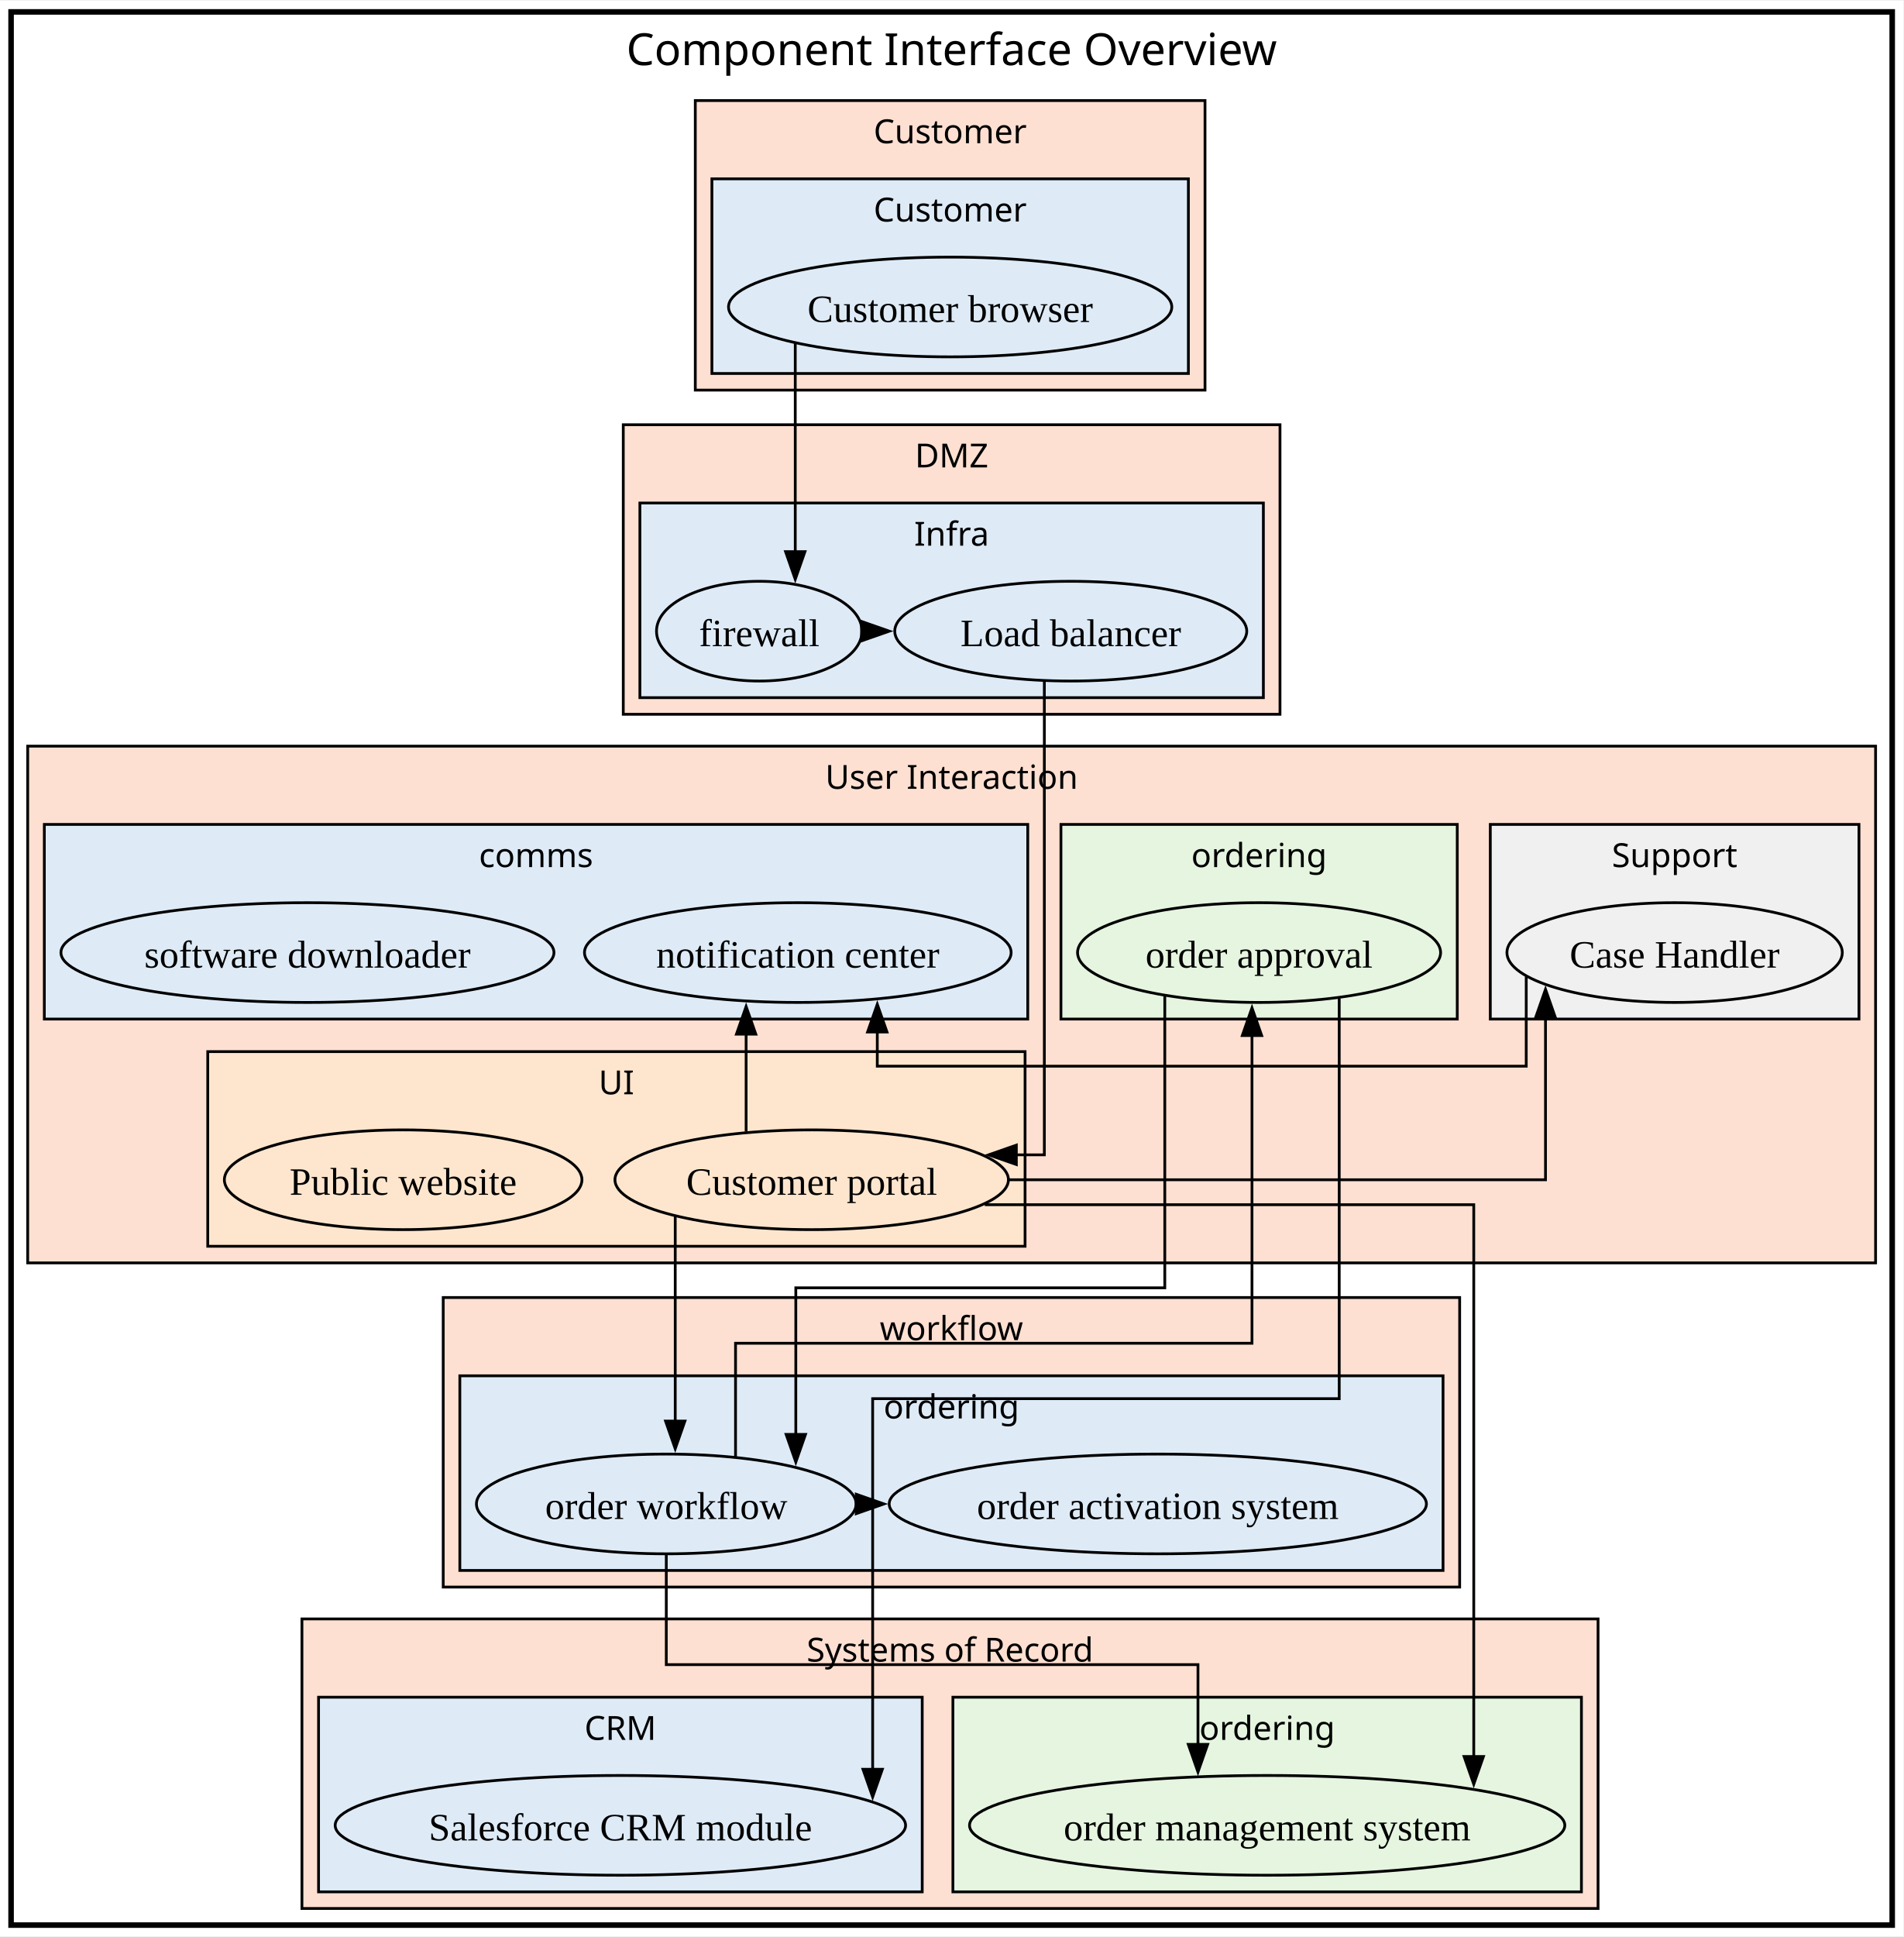
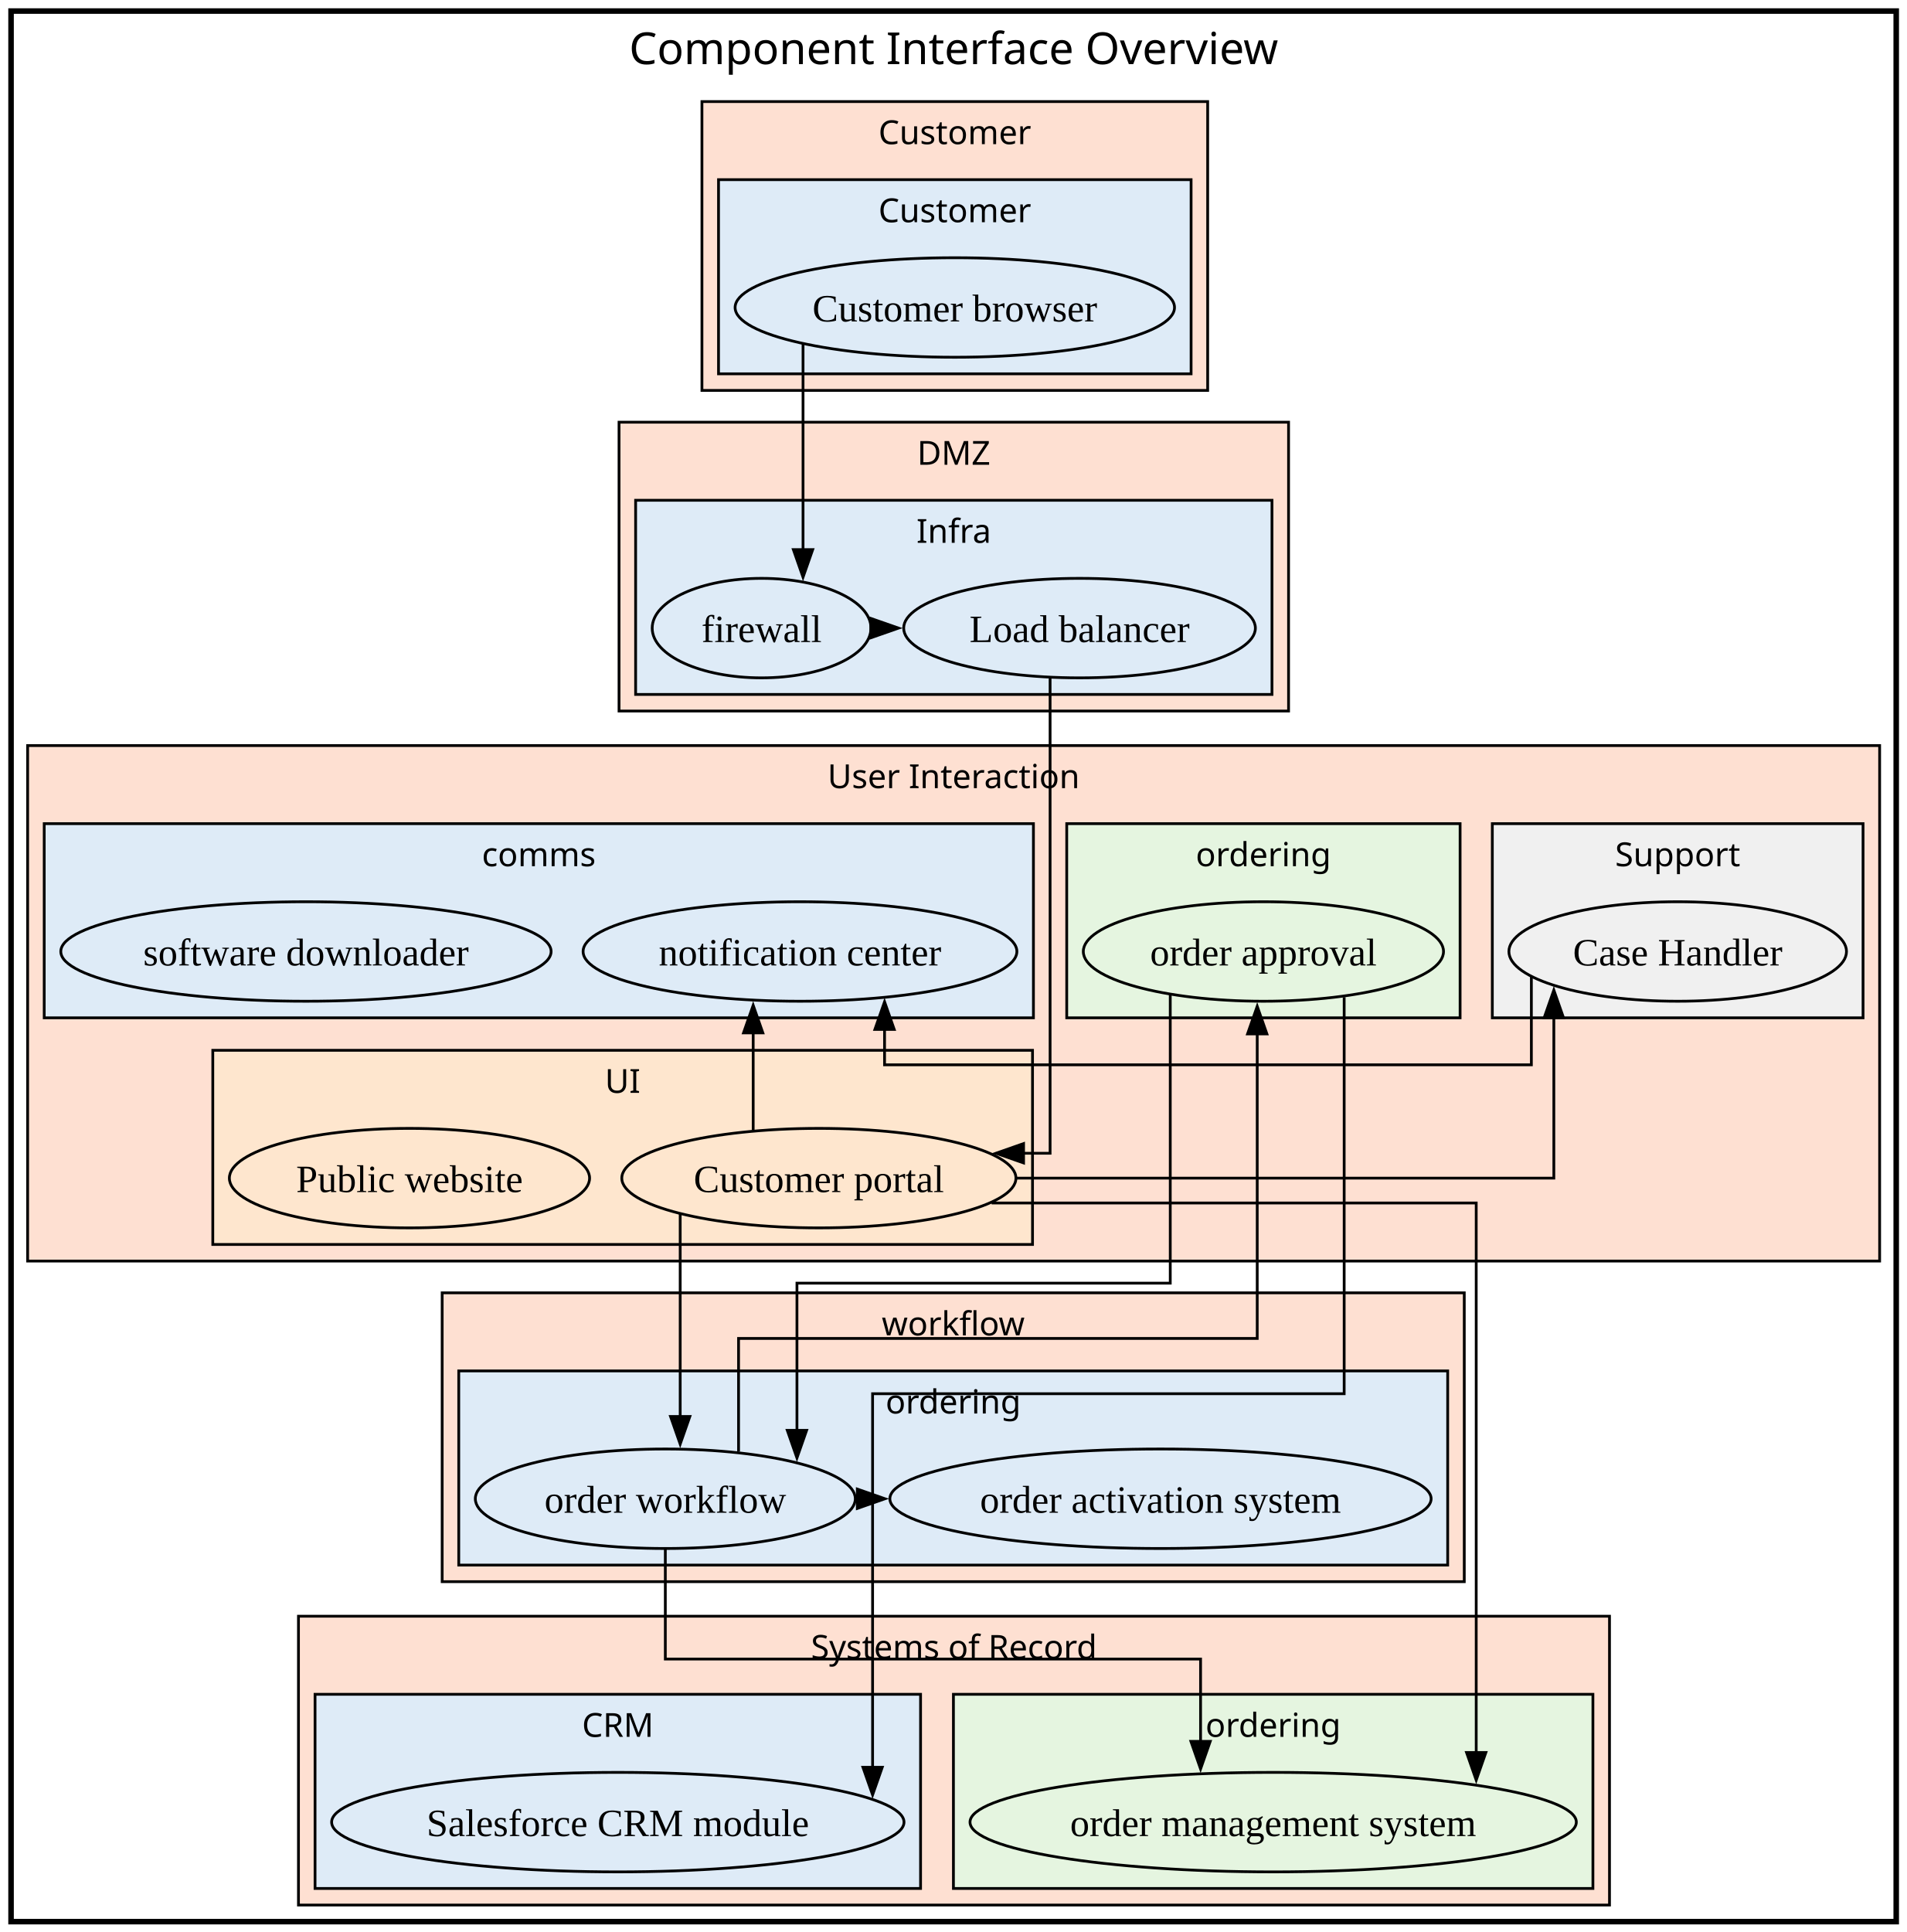
- <svg xmlns="http://www.w3.org/2000/svg" xmlns:xlink="http://www.w3.org/1999/xlink" width="687pt" height="699pt" viewBox="0.00 0.00 687.09 698.50">
-   <g id="graph0" class="graph" transform="scale(1 1) rotate(0) translate(4 694.5)">
-     <polygon fill="white" stroke="none" points="-4,4 -4,-694.5 683.09,-694.5 683.09,4 -4,4" />
+ <svg xmlns="http://www.w3.org/2000/svg" xmlns:xlink="http://www.w3.org/1999/xlink" width="690pt" height="699pt" viewBox="0.00 0.00 690.00 699.00">
+   <g id="graph0" class="graph" transform="scale(1 1) rotate(0) translate(4 695.25)">
+     <polygon fill="white" stroke="none" points="-4,4 -4,-695.25 686.15,-695.25 686.15,4 -4,4" />
    <g id="clust1" class="cluster">
      <g id="a_clust1">
        <a xlink:title="Component Interface Overview">
-           <polygon fill="none" stroke="black" stroke-width="2" points="0,0 0,-690.5 679.09,-690.5 679.09,0 0,0" />
-           <text text-anchor="middle" x="339.54" y="-671.3" font-family="Arial Bold" font-size="16.00">Component Interface Overview</text>
+           <polygon fill="none" stroke="black" stroke-width="2" points="0,0 0,-691.25 682.15,-691.25 682.15,0 0,0" />
+           <text xml:space="preserve" text-anchor="middle" x="341.08" y="-672.05" font-family="Arial Bold" font-size="16.00">Component Interface Overview</text>
        </a>
      </g>
    </g>
    <g id="clust2" class="cluster">
      <g id="a_clust2">
        <a xlink:title="Customer">
-           <polygon fill="#fee0d2" stroke="black" points="247,-554 247,-658.5 431.01,-658.5 431.01,-554 247,-554" />
-           <text text-anchor="middle" x="339.01" y="-643.1" font-family="Arial Bold" font-size="12.00">Customer</text>
+           <polygon fill="#fee0d2" stroke="black" points="250,-554 250,-658.5 433,-658.5 433,-554 250,-554" />
+           <text xml:space="preserve" text-anchor="middle" x="341.5" y="-643.1" font-family="Arial Bold" font-size="12.00">Customer</text>
        </a>
      </g>
    </g>
    <g id="clust3" class="cluster">
      <g id="a_clust3">
        <a xlink:title="Customer">
-           <polygon fill="#deebf7" stroke="black" points="253,-560 253,-630.25 425.01,-630.25 425.01,-560 253,-560" />
-           <text text-anchor="middle" x="339.01" y="-614.85" font-family="Arial Bold" font-size="12.00">Customer</text>
+           <polygon fill="#deebf7" stroke="black" points="256,-560 256,-630.25 427,-630.25 427,-560 256,-560" />
+           <text xml:space="preserve" text-anchor="middle" x="341.5" y="-614.85" font-family="Arial Bold" font-size="12.00">Customer</text>
        </a>
      </g>
    </g>
    <g id="clust4" class="cluster">
      <g id="a_clust4">
        <a xlink:title="DMZ">
-           <polygon fill="#fee0d2" stroke="black" points="221,-437 221,-541.5 458.08,-541.5 458.08,-437 221,-437" />
-           <text text-anchor="middle" x="339.54" y="-526.1" font-family="Arial Bold" font-size="12.00">DMZ</text>
+           <polygon fill="#fee0d2" stroke="black" points="220,-438 220,-542.5 462.27,-542.5 462.27,-438 220,-438" />
+           <text xml:space="preserve" text-anchor="middle" x="341.13" y="-527.1" font-family="Arial Bold" font-size="12.00">DMZ</text>
        </a>
      </g>
    </g>
    <g id="clust5" class="cluster">
      <g id="a_clust5">
        <a xlink:title="Infra">
-           <polygon fill="#deebf7" stroke="black" points="227,-443 227,-513.25 452.08,-513.25 452.08,-443 227,-443" />
-           <text text-anchor="middle" x="339.54" y="-497.85" font-family="Arial Bold" font-size="12.00">Infra</text>
+           <polygon fill="#deebf7" stroke="black" points="226,-444 226,-514.25 456.27,-514.25 456.27,-444 226,-444" />
+           <text xml:space="preserve" text-anchor="middle" x="341.13" y="-498.85" font-family="Arial Bold" font-size="12.00">Infra</text>
        </a>
      </g>
    </g>
    <g id="clust6" class="cluster">
      <g id="a_clust6">
        <a xlink:title="User Interaction">
-           <polygon fill="#fee0d2" stroke="black" points="6,-239 6,-425.5 673.09,-425.5 673.09,-239 6,-239" />
-           <text text-anchor="middle" x="339.54" y="-410.1" font-family="Arial Bold" font-size="12.00">User Interaction</text>
+           <polygon fill="#fee0d2" stroke="black" points="6,-239 6,-425.5 676.15,-425.5 676.15,-239 6,-239" />
+           <text xml:space="preserve" text-anchor="middle" x="341.08" y="-410.1" font-family="Arial Bold" font-size="12.00">User Interaction</text>
        </a>
      </g>
    </g>
    <g id="clust7" class="cluster">
      <g id="a_clust7">
        <a xlink:title="comms">
-           <polygon fill="#deebf7" stroke="black" points="12,-327 12,-397.25 367.02,-397.25 367.02,-327 12,-327" />
-           <text text-anchor="middle" x="189.51" y="-381.85" font-family="Arial Bold" font-size="12.00">comms</text>
+           <polygon fill="#deebf7" stroke="black" points="12,-327 12,-397.25 369.95,-397.25 369.95,-327 12,-327" />
+           <text xml:space="preserve" text-anchor="middle" x="190.98" y="-381.85" font-family="Arial Bold" font-size="12.00">comms</text>
        </a>
      </g>
    </g>
    <g id="clust8" class="cluster">
      <g id="a_clust8">
        <a xlink:title="ordering">
-           <polygon fill="#e5f5e0" stroke="black" points="379,-327 379,-397.25 522.07,-397.25 522.07,-327 379,-327" />
-           <text text-anchor="middle" x="450.53" y="-381.85" font-family="Arial Bold" font-size="12.00">ordering</text>
+           <polygon fill="#e5f5e0" stroke="black" points="382,-327 382,-397.25 524.34,-397.25 524.34,-327 382,-327" />
+           <text xml:space="preserve" text-anchor="middle" x="453.17" y="-381.85" font-family="Arial Bold" font-size="12.00">ordering</text>
        </a>
      </g>
    </g>
    <g id="clust9" class="cluster">
      <g id="a_clust9">
        <a xlink:title="Support">
-           <polygon fill="#f0f0f0" stroke="black" points="534,-327 534,-397.25 667.09,-397.25 667.09,-327 534,-327" />
-           <text text-anchor="middle" x="600.54" y="-381.85" font-family="Arial Bold" font-size="12.00">Support</text>
+           <polygon fill="#f0f0f0" stroke="black" points="536,-327 536,-397.25 670.15,-397.25 670.15,-327 536,-327" />
+           <text xml:space="preserve" text-anchor="middle" x="603.08" y="-381.85" font-family="Arial Bold" font-size="12.00">Support</text>
        </a>
      </g>
    </g>
    <g id="clust10" class="cluster">
      <g id="a_clust10">
        <a xlink:title="UI">
-           <polygon fill="#fee6ce" stroke="black" points="71,-245 71,-315.25 366.05,-315.25 366.05,-245 71,-245" />
-           <text text-anchor="middle" x="218.52" y="-299.85" font-family="Arial Bold" font-size="12.00">UI</text>
+           <polygon fill="#fee6ce" stroke="black" points="73,-245 73,-315.25 369.62,-315.25 369.62,-245 73,-245" />
+           <text xml:space="preserve" text-anchor="middle" x="221.31" y="-299.85" font-family="Arial Bold" font-size="12.00">UI</text>
        </a>
      </g>
    </g>
    <g id="clust11" class="cluster">
      <g id="a_clust11">
        <a xlink:title="workflow">
-           <polygon fill="#fee0d2" stroke="black" points="156,-122 156,-226.5 522.94,-226.5 522.94,-122 156,-122" />
-           <text text-anchor="middle" x="339.47" y="-211.1" font-family="Arial Bold" font-size="12.00">workflow</text>
+           <polygon fill="#fee0d2" stroke="black" points="156,-123 156,-227.5 525.85,-227.5 525.85,-123 156,-123" />
+           <text xml:space="preserve" text-anchor="middle" x="340.93" y="-212.1" font-family="Arial Bold" font-size="12.00">workflow</text>
        </a>
      </g>
    </g>
    <g id="clust12" class="cluster">
      <g id="a_clust12">
        <a xlink:title="ordering">
-           <polygon fill="#deebf7" stroke="black" points="162,-128 162,-198.25 516.94,-198.25 516.94,-128 162,-128" />
-           <text text-anchor="middle" x="339.47" y="-182.85" font-family="Arial Bold" font-size="12.00">ordering</text>
+           <polygon fill="#deebf7" stroke="black" points="162,-129 162,-199.25 519.85,-199.25 519.85,-129 162,-129" />
+           <text xml:space="preserve" text-anchor="middle" x="340.93" y="-183.85" font-family="Arial Bold" font-size="12.00">ordering</text>
        </a>
      </g>
    </g>
    <g id="clust13" class="cluster">
      <g id="a_clust13">
        <a xlink:title="Systems of Record">
-           <polygon fill="#fee0d2" stroke="black" points="105,-6 105,-110.5 572.9,-110.5 572.9,-6 105,-6" />
-           <text text-anchor="middle" x="338.95" y="-95.1" font-family="Arial Bold" font-size="12.00">Systems of Record</text>
+           <polygon fill="#fee0d2" stroke="black" points="104,-6 104,-110.5 578.4,-110.5 578.4,-6 104,-6" />
+           <text xml:space="preserve" text-anchor="middle" x="341.2" y="-95.1" font-family="Arial Bold" font-size="12.00">Systems of Record</text>
        </a>
      </g>
    </g>
    <g id="clust14" class="cluster">
      <g id="a_clust14">
        <a xlink:title="CRM">
-           <polygon fill="#deebf7" stroke="black" points="111,-12 111,-82.25 328.92,-82.25 328.92,-12 111,-12" />
-           <text text-anchor="middle" x="219.96" y="-66.85" font-family="Arial Bold" font-size="12.00">CRM</text>
+           <polygon fill="#deebf7" stroke="black" points="110,-12 110,-82.25 329.11,-82.25 329.11,-12 110,-12" />
+           <text xml:space="preserve" text-anchor="middle" x="219.56" y="-66.85" font-family="Arial Bold" font-size="12.00">CRM</text>
        </a>
      </g>
    </g>
    <g id="clust15" class="cluster">
      <g id="a_clust15">
        <a xlink:title="ordering">
-           <polygon fill="#e5f5e0" stroke="black" points="340,-12 340,-82.25 566.9,-82.25 566.9,-12 340,-12" />
-           <text text-anchor="middle" x="453.45" y="-66.85" font-family="Arial Bold" font-size="12.00">ordering</text>
+           <polygon fill="#e5f5e0" stroke="black" points="341,-12 341,-82.25 572.4,-82.25 572.4,-12 341,-12" />
+           <text xml:space="preserve" text-anchor="middle" x="456.7" y="-66.85" font-family="Arial Bold" font-size="12.00">ordering</text>
        </a>
      </g>
    </g>
    <g id="node1" class="node">
      <g id="a_node1">
        <a xlink:title="Customer browser">
-           <ellipse fill="none" stroke="black" cx="339.01" cy="-584" rx="80.01" ry="18" />
-           <text text-anchor="middle" x="339.01" y="-578.58" font-family="Times New Roman,serif" font-size="14.00">Customer browser</text>
+           <ellipse fill="none" stroke="black" cx="341.5" cy="-584" rx="79.5" ry="18" />
+           <text xml:space="preserve" text-anchor="middle" x="341.5" y="-578.95" font-family="Times New Roman,serif" font-size="14.00">Customer browser</text>
        </a>
      </g>
    </g>
    <g id="node2" class="node">
      <g id="a_node2">
        <a xlink:title="firewall">
-           <ellipse fill="none" stroke="black" cx="270.09" cy="-467" rx="37.09" ry="18" />
-           <text text-anchor="middle" x="270.09" y="-461.57" font-family="Times New Roman,serif" font-size="14.00">firewall</text>
+           <ellipse fill="none" stroke="black" cx="271.58" cy="-468" rx="39.58" ry="18" />
+           <text xml:space="preserve" text-anchor="middle" x="271.58" y="-462.95" font-family="Times New Roman,serif" font-size="14.00">firewall</text>
        </a>
      </g>
    </g>
    <g id="edge11" class="edge">
      <g id="a_edge11">
        <a xlink:title="infra: http traffic">
-           <path fill="none" stroke="black" d="M283.09,-571.03C283.09,-571.03 283.09,-495.7 283.09,-495.7" />
-           <polygon fill="black" stroke="black" points="286.59,-495.7 283.09,-485.7 279.59,-495.7 286.59,-495.7" />
+           <path fill="none" stroke="black" d="M286.58,-570.69C286.58,-570.69 286.58,-496.4 286.58,-496.4" />
+           <polygon fill="black" stroke="black" points="290.08,-496.4 286.58,-486.4 283.08,-496.4 290.08,-496.4" />
        </a>
      </g>
    </g>
    <g id="node3" class="node">
      <g id="a_node3">
        <a xlink:title="Load balancer">
-           <ellipse fill="none" stroke="black" cx="382.54" cy="-467" rx="63.54" ry="18" />
-           <text text-anchor="middle" x="382.54" y="-461.57" font-family="Times New Roman,serif" font-size="14.00">Load balancer</text>
+           <ellipse fill="none" stroke="black" cx="386.63" cy="-468" rx="63.63" ry="18" />
+           <text xml:space="preserve" text-anchor="middle" x="386.63" y="-462.95" font-family="Times New Roman,serif" font-size="14.00">Load balancer</text>
        </a>
      </g>
    </g>
    <g id="edge12" class="edge">
      <g id="a_edge12">
        <a xlink:title="infra: http traffic">
-           <path fill="none" stroke="black" d="M307.54,-467C307.54,-467 308.64,-467 308.64,-467" />
-           <polygon fill="black" stroke="black" points="307.03,-470.5 317.03,-467 307.03,-463.5 307.03,-470.5" />
+           <path fill="none" stroke="black" d="M311.5,-468C311.5,-468 312.61,-468 312.61,-468" />
+           <polygon fill="black" stroke="black" points="311.13,-471.5 321.13,-468 311.13,-464.5 311.13,-471.5" />
        </a>
      </g>
    </g>
    <g id="node9" class="node">
      <g id="a_node9">
        <a xlink:title="Customer portal">
-           <ellipse fill="none" stroke="black" cx="289.02" cy="-269" rx="71.02" ry="18" />
-           <text text-anchor="middle" x="289.02" y="-263.57" font-family="Times New Roman,serif" font-size="14.00">Customer portal</text>
+           <ellipse fill="none" stroke="black" cx="292.31" cy="-269" rx="71.31" ry="18" />
+           <text xml:space="preserve" text-anchor="middle" x="292.31" y="-263.95" font-family="Times New Roman,serif" font-size="14.00">Customer portal</text>
        </a>
      </g>
    </g>
    <g id="edge13" class="edge">
      <g id="a_edge13">
        <a xlink:title="infra: http traffic">
-           <path fill="none" stroke="black" d="M373.01,-448.88C373.01,-401.57 373.01,-278 373.01,-278 373.01,-278 362.9,-278 362.9,-278" />
-           <polygon fill="black" stroke="black" points="362.9,-274.5 352.9,-278 362.9,-281.5 362.9,-274.5" />
+           <path fill="none" stroke="black" d="M375.98,-449.78C375.98,-402.23 375.98,-278 375.98,-278 375.98,-278 366.38,-278 366.38,-278" />
+           <polygon fill="black" stroke="black" points="366.38,-274.5 356.38,-278 366.38,-281.5 366.38,-274.5" />
        </a>
      </g>
    </g>
    <g id="node4" class="node">
      <g id="a_node4">
        <a xlink:title="software downloader">
-           <ellipse fill="none" stroke="black" cx="106.99" cy="-351" rx="88.99" ry="18" />
-           <text text-anchor="middle" x="106.99" y="-345.57" font-family="Times New Roman,serif" font-size="14.00">software downloader</text>
+           <ellipse fill="none" stroke="black" cx="106.71" cy="-351" rx="88.71" ry="18" />
+           <text xml:space="preserve" text-anchor="middle" x="106.71" y="-345.95" font-family="Times New Roman,serif" font-size="14.00">software downloader</text>
        </a>
      </g>
    </g>
    <g id="node5" class="node">
      <g id="a_node5">
        <a xlink:title="notification center">
-           <ellipse fill="none" stroke="black" cx="284.01" cy="-351" rx="77.01" ry="18" />
-           <text text-anchor="middle" x="284.01" y="-345.57" font-family="Times New Roman,serif" font-size="14.00">notification center</text>
+           <ellipse fill="none" stroke="black" cx="285.48" cy="-351" rx="78.48" ry="18" />
+           <text xml:space="preserve" text-anchor="middle" x="285.48" y="-345.95" font-family="Times New Roman,serif" font-size="14.00">notification center</text>
        </a>
      </g>
    </g>
    <g id="node6" class="node">
      <g id="a_node6">
        <a xlink:title="order approval">
-           <ellipse fill="none" stroke="black" cx="450.53" cy="-351" rx="65.53" ry="18" />
-           <text text-anchor="middle" x="450.53" y="-345.57" font-family="Times New Roman,serif" font-size="14.00">order approval</text>
+           <ellipse fill="none" stroke="black" cx="453.17" cy="-351" rx="65.17" ry="18" />
+           <text xml:space="preserve" text-anchor="middle" x="453.17" y="-345.95" font-family="Times New Roman,serif" font-size="14.00">order approval</text>
        </a>
      </g>
    </g>
    <g id="node10" class="node">
      <g id="a_node10">
        <a xlink:title="order workflow">
-           <ellipse fill="none" stroke="black" cx="236.53" cy="-152" rx="68.53" ry="18" />
-           <text text-anchor="middle" x="236.53" y="-146.57" font-family="Times New Roman,serif" font-size="14.00">order workflow</text>
+           <ellipse fill="none" stroke="black" cx="236.75" cy="-153" rx="68.75" ry="18" />
+           <text xml:space="preserve" text-anchor="middle" x="236.75" y="-147.95" font-family="Times New Roman,serif" font-size="14.00">order workflow</text>
        </a>
      </g>
    </g>
    <g id="edge3" class="edge">
      <g id="a_edge3">
        <a xlink:title="REST API: approve order">
-           <path fill="none" stroke="black" d="M416.49,-335.18C416.49,-302.38 416.49,-230 416.49,-230 416.49,-230 283.29,-230 283.29,-230 283.29,-230 283.29,-177.1 283.29,-177.1" />
-           <polygon fill="black" stroke="black" points="286.79,-177.1 283.29,-167.1 279.79,-177.1 286.79,-177.1" />
+           <path fill="none" stroke="black" d="M419.46,-335.31C419.46,-302.78 419.46,-231 419.46,-231 419.46,-231 284.38,-231 284.38,-231 284.38,-231 284.38,-177.75 284.38,-177.75" />
+           <polygon fill="black" stroke="black" points="287.88,-177.75 284.38,-167.75 280.88,-177.75 287.88,-177.75" />
        </a>
      </g>
    </g>
    <g id="node12" class="node">
      <g id="a_node12">
        <a xlink:title="Salesforce CRM module">
-           <ellipse fill="none" stroke="black" cx="219.96" cy="-36" rx="102.96" ry="18" />
-           <text text-anchor="middle" x="219.96" y="-30.57" font-family="Times New Roman,serif" font-size="14.00">Salesforce CRM module</text>
+           <ellipse fill="none" stroke="black" cx="219.56" cy="-36" rx="103.56" ry="18" />
+           <text xml:space="preserve" text-anchor="middle" x="219.56" y="-30.95" font-family="Times New Roman,serif" font-size="14.00">Salesforce CRM module</text>
        </a>
      </g>
    </g>
    <g id="edge10" class="edge">
      <g id="a_edge10">
        <a xlink:title="REST API: Get customer relation overview">
-           <path fill="none" stroke="black" d="M479.46,-334.38C479.46,-293.24 479.46,-190 479.46,-190 479.46,-190 311.03,-190 311.03,-190 311.03,-190 311.03,-56.23 311.03,-56.23" />
-           <polygon fill="black" stroke="black" points="314.53,-56.23 311.03,-46.23 307.53,-56.23 314.53,-56.23" />
+           <path fill="none" stroke="black" d="M482.39,-334.48C482.39,-293.6 482.39,-191 482.39,-191 482.39,-191 311.75,-191 311.75,-191 311.75,-191 311.75,-55.85 311.75,-55.85" />
+           <polygon fill="black" stroke="black" points="315.25,-55.85 311.75,-45.85 308.25,-55.85 315.25,-55.85" />
        </a>
      </g>
    </g>
    <g id="node7" class="node">
      <g id="a_node7">
        <a xlink:title="Case Handler">
-           <ellipse fill="none" stroke="black" cx="600.54" cy="-351" rx="60.54" ry="18" />
-           <text text-anchor="middle" x="600.54" y="-345.57" font-family="Times New Roman,serif" font-size="14.00">Case Handler</text>
+           <ellipse fill="none" stroke="black" cx="603.08" cy="-351" rx="61.08" ry="18" />
+           <text xml:space="preserve" text-anchor="middle" x="603.08" y="-345.95" font-family="Times New Roman,serif" font-size="14.00">Case Handler</text>
        </a>
      </g>
    </g>
    <g id="edge8" class="edge">
      <g id="a_edge8">
        <a xlink:title="SOAP: sent case update event">
-           <path fill="none" stroke="black" d="M546.97,-342.3C546.97,-330.27 546.97,-310 546.97,-310 546.97,-310 312.7,-310 312.7,-310 312.7,-310 312.7,-322.34 312.7,-322.34" />
-           <polygon fill="black" stroke="black" points="309.2,-322.34 312.7,-332.34 316.2,-322.34 309.2,-322.34" />
+           <path fill="none" stroke="black" d="M550.13,-341.9C550.13,-329.82 550.13,-310 550.13,-310 550.13,-310 316.08,-310 316.08,-310 316.08,-310 316.08,-322.81 316.08,-322.81" />
+           <polygon fill="black" stroke="black" points="312.58,-322.81 316.08,-332.81 319.58,-322.81 312.58,-322.81" />
        </a>
      </g>
    </g>
    <g id="node8" class="node">
      <g id="a_node8">
        <a xlink:title="Public website">
-           <ellipse fill="none" stroke="black" cx="141.54" cy="-269" rx="64.54" ry="18" />
-           <text text-anchor="middle" x="141.54" y="-263.57" font-family="Times New Roman,serif" font-size="14.00">Public website</text>
+           <ellipse fill="none" stroke="black" cx="144.17" cy="-269" rx="65.17" ry="18" />
+           <text xml:space="preserve" text-anchor="middle" x="144.17" y="-263.95" font-family="Times New Roman,serif" font-size="14.00">Public website</text>
        </a>
      </g>
    </g>
    <g id="edge9" class="edge">
      <g id="a_edge9">
        <a xlink:title="SOAP: get notifications">
-           <path fill="none" stroke="black" d="M265.35,-286.39C265.35,-286.39 265.35,-321.55 265.35,-321.55" />
-           <polygon fill="black" stroke="black" points="261.85,-321.55 265.35,-331.55 268.85,-321.55 261.85,-321.55" />
+           <path fill="none" stroke="black" d="M268.54,-286.39C268.54,-286.39 268.54,-321.55 268.54,-321.55" />
+           <polygon fill="black" stroke="black" points="265.04,-321.55 268.54,-331.55 272.04,-321.55 265.04,-321.55" />
        </a>
      </g>
    </g>
    <g id="edge7" class="edge">
      <g id="a_edge7">
        <a xlink:title="REST API: get support case overview">
-           <path fill="none" stroke="black" d="M360.36,-269C438.83,-269 553.93,-269 553.93,-269 553.93,-269 553.93,-327.74 553.93,-327.74" />
-           <polygon fill="black" stroke="black" points="550.43,-327.74 553.93,-337.74 557.43,-327.74 550.43,-327.74" />
+           <path fill="none" stroke="black" d="M363.93,-269C442.7,-269 558.26,-269 558.26,-269 558.26,-269 558.26,-327.03 558.26,-327.03" />
+           <polygon fill="black" stroke="black" points="554.76,-327.03 558.26,-337.03 561.76,-327.03 554.76,-327.03" />
        </a>
      </g>
    </g>
    <g id="edge1" class="edge">
      <g id="a_edge1">
        <a xlink:title="REST API: trigger ordering process">
-           <path fill="none" stroke="black" d="M239.76,-256.03C239.76,-256.03 239.76,-181.91 239.76,-181.91" />
-           <polygon fill="black" stroke="black" points="243.26,-181.91 239.76,-171.91 236.26,-181.91 243.26,-181.91" />
+           <path fill="none" stroke="black" d="M242.13,-256.14C242.13,-256.14 242.13,-182.76 242.13,-182.76" />
+           <polygon fill="black" stroke="black" points="245.63,-182.76 242.13,-172.76 238.63,-182.76 245.63,-182.76" />
        </a>
      </g>
    </g>
    <g id="node13" class="node">
      <g id="a_node13">
        <a xlink:title="order management system">
-           <ellipse fill="none" stroke="black" cx="453.45" cy="-36" rx="107.45" ry="18" />
-           <text text-anchor="middle" x="453.45" y="-30.57" font-family="Times New Roman,serif" font-size="14.00">order management system</text>
+           <ellipse fill="none" stroke="black" cx="456.7" cy="-36" rx="109.7" ry="18" />
+           <text xml:space="preserve" text-anchor="middle" x="456.7" y="-30.95" font-family="Times New Roman,serif" font-size="14.00">order management system</text>
        </a>
      </g>
    </g>
    <g id="edge5" class="edge">
      <g id="a_edge5">
        <a xlink:title="REST API: get order overview">
-           <path fill="none" stroke="black" d="M351.51,-260C422.33,-260 528.03,-260 528.03,-260 528.03,-260 528.03,-60.85 528.03,-60.85" />
-           <polygon fill="black" stroke="black" points="531.53,-60.85 528.03,-50.85 524.53,-60.85 531.53,-60.85" />
+           <path fill="none" stroke="black" d="M354.81,-260C425.28,-260 530.17,-260 530.17,-260 530.17,-260 530.17,-61.19 530.17,-61.19" />
+           <polygon fill="black" stroke="black" points="533.67,-61.19 530.17,-51.19 526.67,-61.19 533.67,-61.19" />
        </a>
      </g>
    </g>
    <g id="edge2" class="edge">
      <g id="a_edge2">
        <a xlink:title="REST API: request approval of order">
-           <path fill="none" stroke="black" d="M261.53,-169.09C261.53,-186.2 261.53,-210 261.53,-210 261.53,-210 447.97,-210 447.97,-210 447.97,-210 447.97,-321.05 447.97,-321.05" />
-           <polygon fill="black" stroke="black" points="444.47,-321.05 447.97,-331.05 451.47,-321.05 444.47,-321.05" />
+           <path fill="none" stroke="black" d="M263.25,-170.09C263.25,-187.2 263.25,-211 263.25,-211 263.25,-211 450.93,-211 450.93,-211 450.93,-211 450.93,-321.18 450.93,-321.18" />
+           <polygon fill="black" stroke="black" points="447.43,-321.18 450.93,-331.18 454.43,-321.18 447.43,-321.18" />
        </a>
      </g>
    </g>
    <g id="node11" class="node">
      <g id="a_node11">
        <a xlink:title="order activation system">
-           <ellipse fill="none" stroke="black" cx="413.97" cy="-152" rx="96.97" ry="18" />
-           <text text-anchor="middle" x="413.97" y="-146.57" font-family="Times New Roman,serif" font-size="14.00">order activation system</text>
+           <ellipse fill="none" stroke="black" cx="415.93" cy="-153" rx="97.93" ry="18" />
+           <text xml:space="preserve" text-anchor="middle" x="415.93" y="-147.95" font-family="Times New Roman,serif" font-size="14.00">order activation system</text>
        </a>
      </g>
    </g>
    <g id="edge4" class="edge">
      <g id="a_edge4">
        <a xlink:title="REST API: initiate activation of the customer">
-           <path fill="none" stroke="black" d="M305.39,-152C305.39,-152 306.51,-152 306.51,-152" />
-           <polygon fill="black" stroke="black" points="305.1,-155.5 315.1,-152 305.1,-148.5 305.1,-155.5" />
+           <path fill="none" stroke="black" d="M305.77,-153C305.77,-153 306.97,-153 306.97,-153" />
+           <polygon fill="black" stroke="black" points="306.22,-156.5 316.22,-153 306.22,-149.5 306.22,-156.5" />
        </a>
      </g>
    </g>
    <g id="edge6" class="edge">
      <g id="a_edge6">
        <a xlink:title="REST API: update order">
-           <path fill="none" stroke="black" d="M236.53,-133.65C236.53,-116.66 236.53,-94 236.53,-94 236.53,-94 428.47,-94 428.47,-94 428.47,-94 428.47,-65.23 428.47,-65.23" />
-           <polygon fill="black" stroke="black" points="431.97,-65.23 428.47,-55.23 424.97,-65.23 431.97,-65.23" />
+           <path fill="none" stroke="black" d="M236.75,-134.65C236.75,-117.66 236.75,-95 236.75,-95 236.75,-95 430.43,-95 430.43,-95 430.43,-95 430.43,-65.22 430.43,-65.22" />
+           <polygon fill="black" stroke="black" points="433.93,-65.22 430.43,-55.22 426.93,-65.22 433.93,-65.22" />
        </a>
      </g>
    </g>
  </g>
-   <style>
- 
- 
- .text-highlight-nodes text{
-     opacity: 1 !important;
-     stroke-width: 10;
-     font-size: 20px;
-     font-weight: bold;
-     fill: black;
- }
- .text-highlight-edges text{
-     opacity: 1 !important;
-     stroke-width: 10;
-     font-size: 20px;
-     font-weight: bold;
-     fill: Indigo;
- }
- .edge-highlight path{
-     opacity: 1;
-     stroke-width: 10;
-     stroke: crimson;
- }	
- .edge-highlight polygon{
-     opacity: 1;
-     stroke-width: 10;
-     stroke: crimson;
- }
- .node-highlight polygon{
-     opacity: 1;
-     stroke-width: 10;
-     stroke: crimson;
-     z-index:99999;	
- }
- .node-highlight ellipse{
-     opacity: 1;
-     stroke-width: 10;
-     stroke: crimson;
-     z-index:99999;	
- }
- .node-highlight path{
-     opacity: 1;
-     stroke-width: 10;
-     stroke: crimson;
-     z-index:99999;	
- }
-  .compass {
-             fill: #fff;
-             stroke: #000;
-             stroke-width: 1;
-         }
-  .button {
-             fill: #225EA8;
-             stroke: #0C2C84;
-             stroke-width: 0.5;
-             stroke-miterlimit:6;
-             stroke-linecap: round;
-         }
-  .button:hover {
-             stroke-width: 1;
-         }
-  .plus-minus {
-             fill: #fff;
-             pointer-events: none;
-         }
- </style>
</svg>
